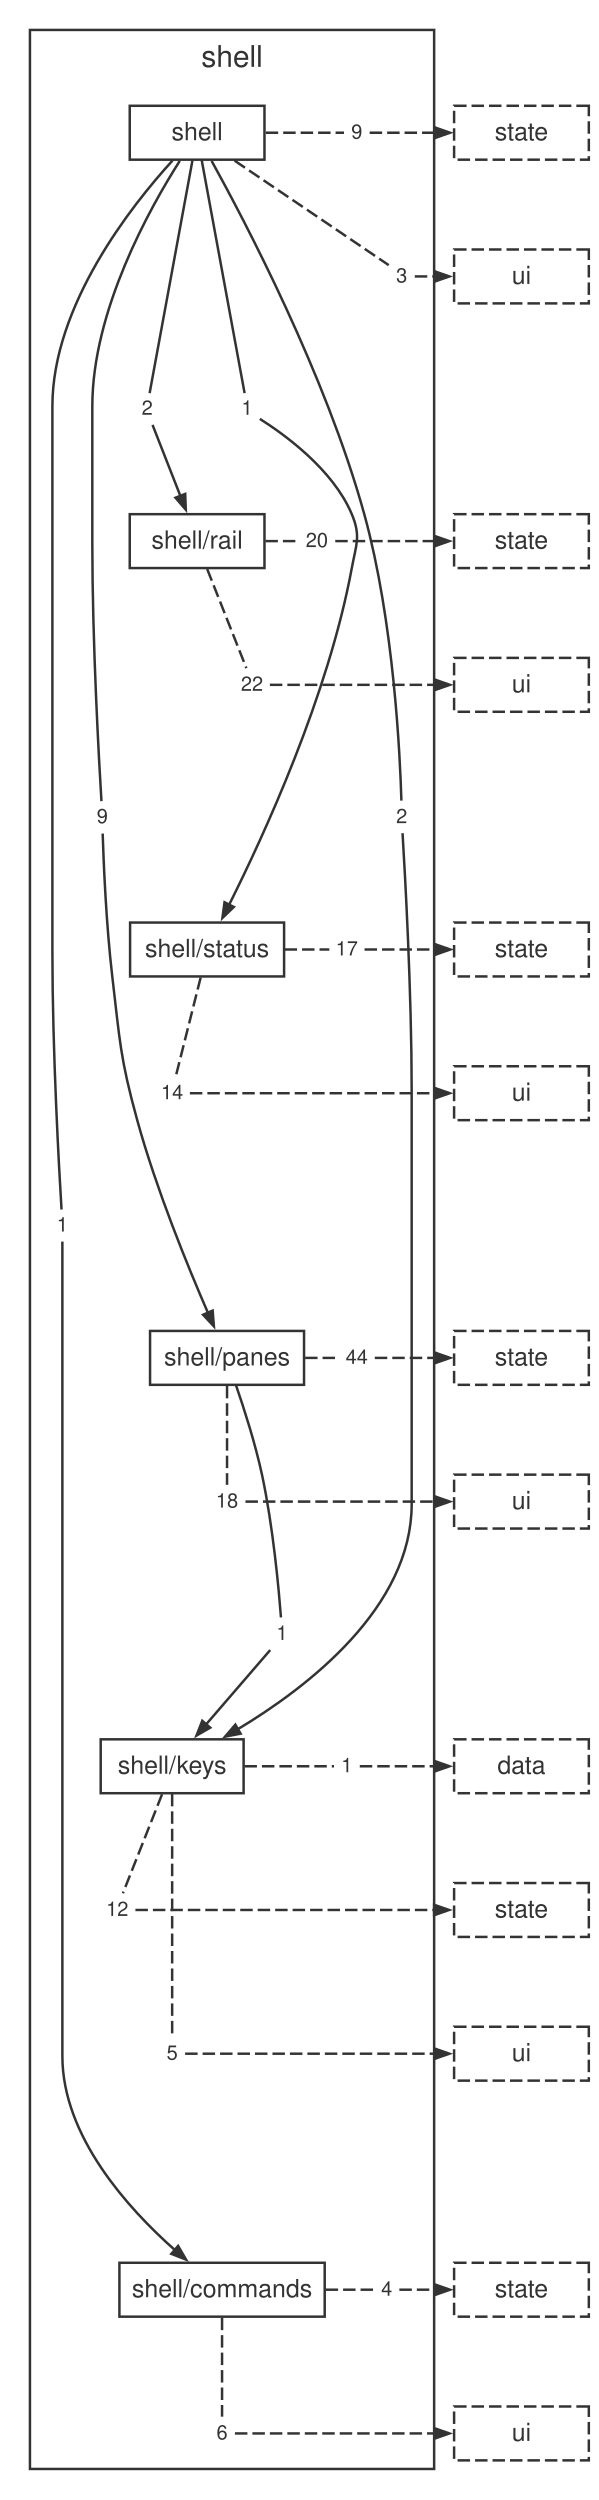
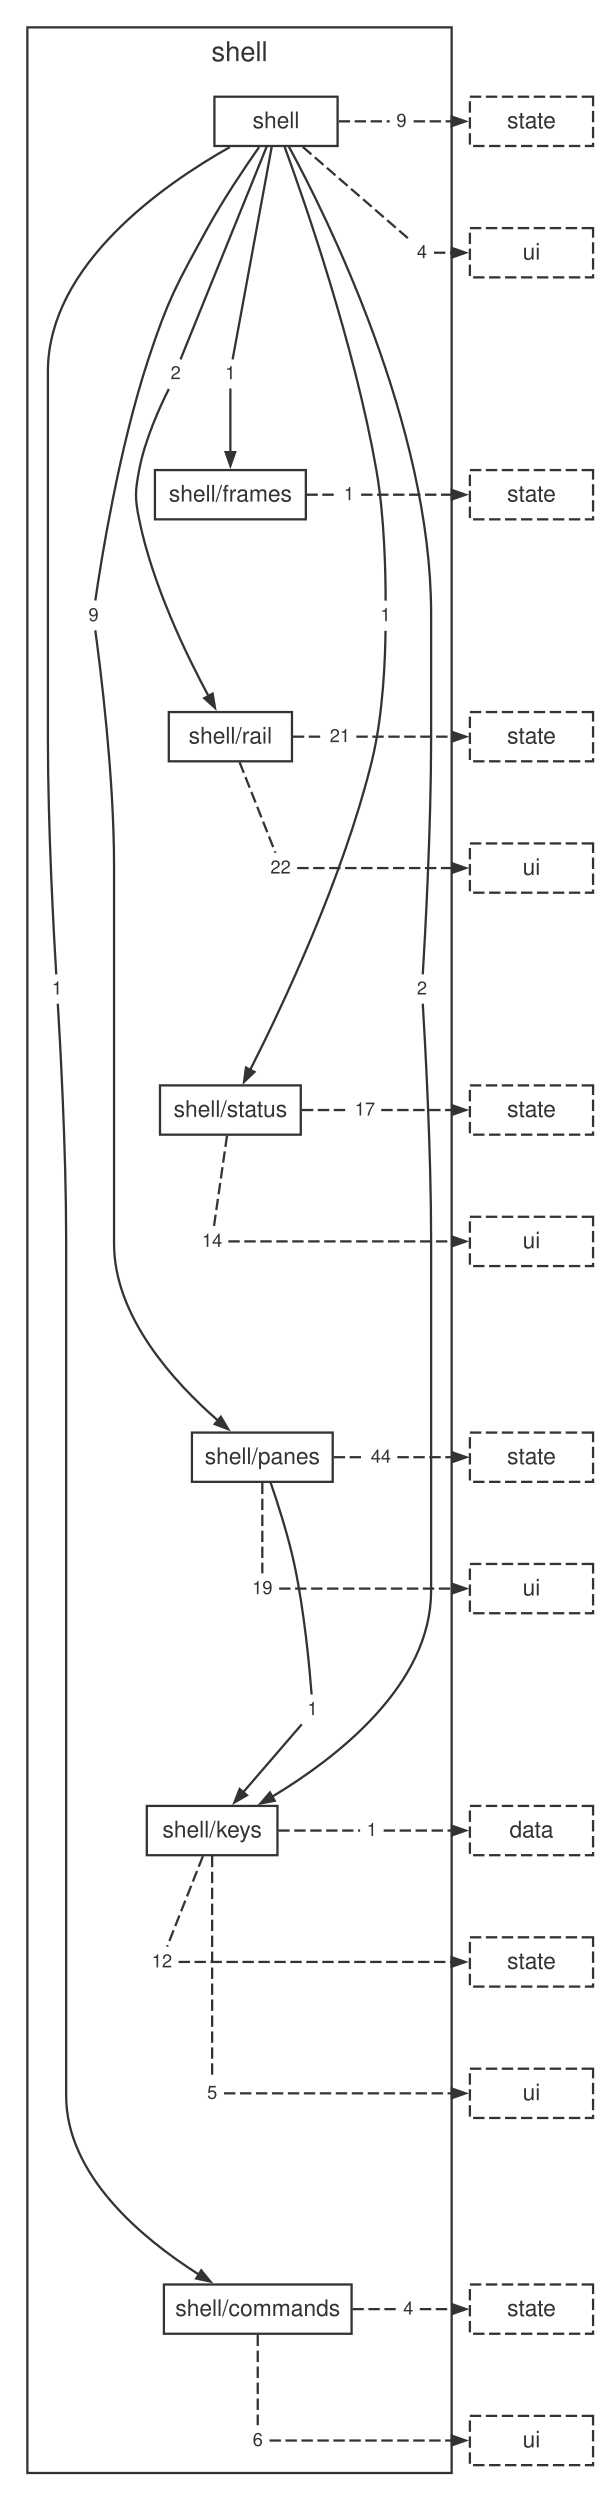
- <svg xmlns="http://www.w3.org/2000/svg" width="240pt" height="1002pt" viewBox="0.00 0.00 240.00 1002.00">
+ <svg xmlns="http://www.w3.org/2000/svg" width="264pt" height="1096pt" viewBox="0.00 0.00 264.00 1096.00">
  <style>svg { color: #333333; } @media (prefers-color-scheme: dark) { svg { color: #cccccc; background: #1e1e1e; } }</style>
-   <g id="graph0" class="graph" transform="scale(1 1) rotate(0) translate(4 997.56)">
+   <g id="graph0" class="graph" transform="scale(1 1) rotate(0) translate(4 1092.16)">
    <g id="clust1" class="cluster">
-       <polygon fill="none" stroke="currentColor" points="8,-8 8,-985.56 170,-985.56 170,-8 8,-8" />
-       <text fill="currentColor" xml:space="preserve" text-anchor="middle" x="89" y="-970.76" font-family="Helvetica,Arial,sans-serif" font-size="12.00">shell</text>
+       <polygon fill="none" stroke="currentColor" points="8,-8 8,-1080.16 194,-1080.16 194,-8 8,-8" />
+       <text fill="currentColor" xml:space="preserve" text-anchor="middle" x="101" y="-1065.36" font-family="Helvetica,Arial,sans-serif" font-size="12.00">shell</text>
    </g>
    <g id="node1" class="node">
-       <polygon fill="none" stroke="currentColor" points="102,-955.16 48,-955.16 48,-933.56 102,-933.56 102,-955.16" />
-       <text fill="currentColor" xml:space="preserve" text-anchor="middle" x="75" y="-941.36" font-family="Helvetica,Arial,sans-serif" font-size="10.00">shell</text>
+       <polygon fill="none" stroke="currentColor" points="144,-1049.76 90,-1049.76 90,-1028.16 144,-1028.16 144,-1049.76" />
+       <text fill="currentColor" xml:space="preserve" text-anchor="middle" x="117" y="-1035.96" font-family="Helvetica,Arial,sans-serif" font-size="10.00">shell</text>
    </g>
    <g id="node2" class="node">
-       <polygon fill="none" stroke="currentColor" points="102,-791.48 48,-791.48 48,-769.88 102,-769.88 102,-791.48" />
-       <text fill="currentColor" xml:space="preserve" text-anchor="middle" x="75" y="-777.68" font-family="Helvetica,Arial,sans-serif" font-size="10.00">shell/rail</text>
+       <polygon fill="none" stroke="currentColor" points="130.08,-886.08 63.92,-886.08 63.92,-864.48 130.08,-864.48 130.08,-886.08" />
+       <text fill="currentColor" xml:space="preserve" text-anchor="middle" x="97" y="-872.28" font-family="Helvetica,Arial,sans-serif" font-size="10.00">shell/frames</text>
+     </g>
+     <g id="node8" class="node">
+       <polygon fill="none" stroke="none" points="25.88,-664.8 16.12,-664.8 16.12,-652.32 25.88,-652.32 25.88,-664.8" />
+       <text fill="currentColor" xml:space="preserve" text-anchor="middle" x="21" y="-656.16" font-family="Helvetica,Arial,sans-serif" font-size="8.00">1</text>
+     </g>
+     <g id="edge7" class="edge">
+       <path fill="none" stroke="currentColor" d="M96.76,-1027.67C67.54,-1011.2 17,-975.98 17,-929.32 17,-929.32 17,-929.32 17,-768.2 17,-728.56 19.69,-680.85 20.66,-664.98" />
+     </g>
+     <g id="node9" class="node">
+       <polygon fill="none" stroke="none" points="101.88,-934.56 92.12,-934.56 92.12,-922.08 101.88,-922.08 101.88,-934.56" />
+       <text fill="currentColor" xml:space="preserve" text-anchor="middle" x="97" y="-925.92" font-family="Helvetica,Arial,sans-serif" font-size="8.00">1</text>
+     </g>
+     <g id="edge9" class="edge">
+       <path fill="none" stroke="currentColor" d="M115.15,-1027.93C111.02,-1005.45 101.11,-951.65 97.97,-934.6" />
+     </g>
+     <g id="node10" class="node">
+       <polygon fill="none" stroke="none" points="185.88,-664.8 176.12,-664.8 176.12,-652.32 185.88,-652.32 185.88,-664.8" />
+       <text fill="currentColor" xml:space="preserve" text-anchor="middle" x="181" y="-656.16" font-family="Helvetica,Arial,sans-serif" font-size="8.00">2</text>
+     </g>
+     <g id="edge11" class="edge">
+       <path fill="none" stroke="currentColor" d="M122.56,-1028.04C138.81,-998.11 185,-905.75 185,-823.24 185,-823.24 185,-823.24 185,-768.2 185,-728.56 182.31,-680.85 181.34,-664.98" />
+     </g>
+     <g id="node11" class="node">
+       <polygon fill="none" stroke="none" points="41.88,-828.48 32.12,-828.48 32.12,-816 41.88,-816 41.88,-828.48" />
+       <text fill="currentColor" xml:space="preserve" text-anchor="middle" x="37" y="-819.84" font-family="Helvetica,Arial,sans-serif" font-size="8.00">9</text>
+     </g>
+     <g id="edge13" class="edge">
+       <path fill="none" stroke="currentColor" d="M109.61,-1027.7C103.22,-1018.6 93.95,-1004.83 87,-992.16 73.49,-967.54 69.79,-961.24 61,-934.56 48.01,-895.13 40.18,-845.48 37.79,-828.91" />
+     </g>
+     <g id="node12" class="node">
+       <polygon fill="none" stroke="none" points="77.88,-934.56 68.12,-934.56 68.12,-922.08 77.88,-922.08 77.88,-934.56" />
+       <text fill="currentColor" xml:space="preserve" text-anchor="middle" x="73" y="-925.92" font-family="Helvetica,Arial,sans-serif" font-size="8.00">2</text>
+     </g>
+     <g id="edge15" class="edge">
+       <path fill="none" stroke="currentColor" d="M112.94,-1027.93C103.83,-1005.45 82.04,-951.65 75.14,-934.6" />
+     </g>
+     <g id="node13" class="node">
+       <polygon fill="none" stroke="none" points="169.88,-828.48 160.12,-828.48 160.12,-816 169.88,-816 169.88,-828.48" />
+       <text fill="currentColor" xml:space="preserve" text-anchor="middle" x="165" y="-819.84" font-family="Helvetica,Arial,sans-serif" font-size="8.00">1</text>
+     </g>
+     <g id="edge17" class="edge">
+       <path fill="none" stroke="currentColor" d="M120.77,-1027.83C129.58,-1003.69 151.47,-940.71 161,-886.08 164.65,-865.19 165.06,-839.87 165.05,-828.84" />
+     </g>
+     <g id="node14" class="node">
+       <polygon fill="none" stroke="none" points="176.88,-1045.2 167.12,-1045.2 167.12,-1032.72 176.88,-1032.72 176.88,-1045.2" />
+       <text fill="currentColor" xml:space="preserve" text-anchor="middle" x="172" y="-1036.56" font-family="Helvetica,Arial,sans-serif" font-size="8.00">9</text>
+     </g>
+     <g id="edge19" class="edge">
+       <path fill="none" stroke="currentColor" stroke-dasharray="5,2" d="M144.5,-1038.96C151.95,-1038.96 159.4,-1038.96 166.84,-1038.96" />
+     </g>
+     <g id="node15" class="node">
+       <polygon fill="none" stroke="none" points="185.88,-987.6 176.12,-987.6 176.12,-975.12 185.88,-975.12 185.88,-987.6" />
+       <text fill="currentColor" xml:space="preserve" text-anchor="middle" x="181" y="-978.96" font-family="Helvetica,Arial,sans-serif" font-size="8.00">4</text>
+     </g>
+     <g id="edge21" class="edge">
+       <path fill="none" stroke="currentColor" stroke-dasharray="5,2" d="M128.74,-1027.76C142.74,-1015.6 165.53,-995.8 175.75,-986.92" />
+     </g>
+     <g id="node3" class="node">
+       <polygon fill="none" stroke="currentColor" points="124,-780 70,-780 70,-758.4 124,-758.4 124,-780" />
+       <text fill="currentColor" xml:space="preserve" text-anchor="middle" x="97" y="-766.2" font-family="Helvetica,Arial,sans-serif" font-size="10.00">shell/rail</text>
+     </g>
+     <g id="node16" class="node">
+       <polygon fill="none" stroke="none" points="153.88,-881.52 144.12,-881.52 144.12,-869.04 153.88,-869.04 153.88,-881.52" />
+       <text fill="currentColor" xml:space="preserve" text-anchor="middle" x="149" y="-872.88" font-family="Helvetica,Arial,sans-serif" font-size="8.00">1</text>
+     </g>
+     <g id="edge23" class="edge">
+       <path fill="none" stroke="currentColor" stroke-dasharray="5,2" d="M130.31,-875.28C134.79,-875.28 139.27,-875.28 143.74,-875.28" />
+     </g>
+     <g id="node4" class="node">
+       <polygon fill="none" stroke="currentColor" points="127.86,-616.32 66.14,-616.32 66.14,-594.72 127.86,-594.72 127.86,-616.32" />
+       <text fill="currentColor" xml:space="preserve" text-anchor="middle" x="97" y="-602.52" font-family="Helvetica,Arial,sans-serif" font-size="10.00">shell/status</text>
+     </g>
+     <g id="node17" class="node">
+       <polygon fill="none" stroke="none" points="151.88,-775.44 138.12,-775.44 138.12,-762.96 151.88,-762.96 151.88,-775.44" />
+       <text fill="currentColor" xml:space="preserve" text-anchor="middle" x="145" y="-766.8" font-family="Helvetica,Arial,sans-serif" font-size="8.00">21</text>
+     </g>
+     <g id="edge25" class="edge">
+       <path fill="none" stroke="currentColor" stroke-dasharray="5,2" d="M124.38,-769.2C128.89,-769.2 133.4,-769.2 137.91,-769.2" />
+     </g>
+     <g id="node18" class="node">
+       <polygon fill="none" stroke="none" points="125.88,-717.84 112.12,-717.84 112.12,-705.36 125.88,-705.36 125.88,-717.84" />
+       <text fill="currentColor" xml:space="preserve" text-anchor="middle" x="119" y="-709.2" font-family="Helvetica,Arial,sans-serif" font-size="8.00">22</text>
+     </g>
+     <g id="edge27" class="edge">
+       <path fill="none" stroke="currentColor" stroke-dasharray="5,2" d="M101.04,-758C105.65,-746.34 113.04,-727.66 116.74,-718.31" />
+     </g>
+     <g id="node5" class="node">
+       <polygon fill="none" stroke="currentColor" points="141.86,-464.12 80.14,-464.12 80.14,-442.52 141.86,-442.52 141.86,-464.12" />
+       <text fill="currentColor" xml:space="preserve" text-anchor="middle" x="111" y="-450.32" font-family="Helvetica,Arial,sans-serif" font-size="10.00">shell/panes</text>
+     </g>
+     <g id="node19" class="node">
+       <polygon fill="none" stroke="none" points="162.88,-611.76 149.12,-611.76 149.12,-599.28 162.88,-599.28 162.88,-611.76" />
+       <text fill="currentColor" xml:space="preserve" text-anchor="middle" x="156" y="-603.12" font-family="Helvetica,Arial,sans-serif" font-size="8.00">17</text>
+     </g>
+     <g id="edge29" class="edge">
+       <path fill="none" stroke="currentColor" stroke-dasharray="5,2" d="M128.34,-605.52C135.11,-605.52 141.88,-605.52 148.65,-605.52" />
+     </g>
+     <g id="node20" class="node">
+       <polygon fill="none" stroke="none" points="95.88,-554.16 82.12,-554.16 82.12,-541.68 95.88,-541.68 95.88,-554.16" />
+       <text fill="currentColor" xml:space="preserve" text-anchor="middle" x="89" y="-545.52" font-family="Helvetica,Arial,sans-serif" font-size="8.00">14</text>
+     </g>
+     <g id="edge31" class="edge">
+       <path fill="none" stroke="currentColor" stroke-dasharray="5,2" d="M95.53,-594.32C93.85,-582.66 91.17,-563.98 89.82,-554.63" />
+     </g>
+     <g id="node6" class="node">
+       <polygon fill="none" stroke="currentColor" points="117.64,-300.44 60.36,-300.44 60.36,-278.84 117.64,-278.84 117.64,-300.44" />
+       <text fill="currentColor" xml:space="preserve" text-anchor="middle" x="89" y="-286.64" font-family="Helvetica,Arial,sans-serif" font-size="10.00">shell/keys</text>
+     </g>
+     <g id="node21" class="node">
+       <polygon fill="none" stroke="none" points="137.88,-348.92 128.12,-348.92 128.12,-336.44 137.88,-336.44 137.88,-348.92" />
+       <text fill="currentColor" xml:space="preserve" text-anchor="middle" x="133" y="-340.28" font-family="Helvetica,Arial,sans-serif" font-size="8.00">1</text>
+     </g>
+     <g id="edge33" class="edge">
+       <path fill="none" stroke="currentColor" d="M114.62,-442.26C117.79,-433.07 122.31,-419.04 125,-406.52 129.48,-385.66 131.77,-360.33 132.61,-349.28" />
+     </g>
+     <g id="node22" class="node">
+       <polygon fill="none" stroke="none" points="169.88,-459.56 156.12,-459.56 156.12,-447.08 169.88,-447.08 169.88,-459.56" />
+       <text fill="currentColor" xml:space="preserve" text-anchor="middle" x="163" y="-450.92" font-family="Helvetica,Arial,sans-serif" font-size="8.00">44</text>
+     </g>
+     <g id="edge35" class="edge">
+       <path fill="none" stroke="currentColor" stroke-dasharray="5,2" d="M142.28,-453.32C146.81,-453.32 151.35,-453.32 155.88,-453.32" />
+     </g>
+     <g id="node23" class="node">
+       <polygon fill="none" stroke="none" points="117.88,-401.96 104.12,-401.96 104.12,-389.48 117.88,-389.48 117.88,-401.96" />
+       <text fill="currentColor" xml:space="preserve" text-anchor="middle" x="111" y="-393.32" font-family="Helvetica,Arial,sans-serif" font-size="8.00">19</text>
+     </g>
+     <g id="edge37" class="edge">
+       <path fill="none" stroke="currentColor" stroke-dasharray="5,2" d="M111,-442.12C111,-430.46 111,-411.78 111,-402.43" />
    </g>
    <g id="node7" class="node">
-       <polygon fill="none" stroke="none" points="25.88,-512.6 16.12,-512.6 16.12,-500.12 25.88,-500.12 25.88,-512.6" />
-       <text fill="currentColor" xml:space="preserve" text-anchor="middle" x="21" y="-503.96" font-family="Helvetica,Arial,sans-serif" font-size="8.00">1</text>
-     </g>
-     <g id="edge6" class="edge">
-       <path fill="none" stroke="currentColor" d="M65.16,-933.23C48.61,-915.09 17,-875.13 17,-834.72 17,-834.72 17,-834.72 17,-616 17,-576.36 19.69,-528.65 20.66,-512.78" />
-     </g>
-     <g id="node8" class="node">
-       <polygon fill="none" stroke="none" points="161.88,-676.28 152.12,-676.28 152.12,-663.8 161.88,-663.8 161.88,-676.28" />
-       <text fill="currentColor" xml:space="preserve" text-anchor="middle" x="157" y="-667.64" font-family="Helvetica,Arial,sans-serif" font-size="8.00">2</text>
+       <polygon fill="none" stroke="currentColor" points="150.14,-90.64 67.86,-90.64 67.86,-69.04 150.14,-69.04 150.14,-90.64" />
+       <text fill="currentColor" xml:space="preserve" text-anchor="middle" x="109" y="-76.84" font-family="Helvetica,Arial,sans-serif" font-size="10.00">shell/commands</text>
+     </g>
+     <g id="node24" class="node">
+       <polygon fill="none" stroke="none" points="163.88,-295.88 154.12,-295.88 154.12,-283.4 163.88,-283.4 163.88,-295.88" />
+       <text fill="currentColor" xml:space="preserve" text-anchor="middle" x="159" y="-287.24" font-family="Helvetica,Arial,sans-serif" font-size="8.00">1</text>
+     </g>
+     <g id="edge39" class="edge">
+       <path fill="none" stroke="currentColor" stroke-dasharray="5,2" d="M117.98,-289.64C129.95,-289.64 141.91,-289.64 153.87,-289.64" />
+     </g>
+     <g id="node25" class="node">
+       <polygon fill="none" stroke="none" points="73.88,-238.28 60.12,-238.28 60.12,-225.8 73.88,-225.8 73.88,-238.28" />
+       <text fill="currentColor" xml:space="preserve" text-anchor="middle" x="67" y="-229.64" font-family="Helvetica,Arial,sans-serif" font-size="8.00">12</text>
+     </g>
+     <g id="edge41" class="edge">
+       <path fill="none" stroke="currentColor" stroke-dasharray="5,2" d="M84.96,-278.44C80.35,-266.78 72.96,-248.1 69.26,-238.75" />
+     </g>
+     <g id="node26" class="node">
+       <polygon fill="none" stroke="none" points="93.88,-180.68 84.12,-180.68 84.12,-168.2 93.88,-168.2 93.88,-180.68" />
+       <text fill="currentColor" xml:space="preserve" text-anchor="middle" x="89" y="-172.04" font-family="Helvetica,Arial,sans-serif" font-size="8.00">5</text>
+     </g>
+     <g id="edge43" class="edge">
+       <path fill="none" stroke="currentColor" stroke-dasharray="5,2" d="M89,-278.59C89,-255.44 89,-198.91 89,-180.99" />
+     </g>
+     <g id="node27" class="node">
+       <polygon fill="none" stroke="none" points="179.88,-86.08 170.12,-86.08 170.12,-73.6 179.88,-73.6 179.88,-86.08" />
+       <text fill="currentColor" xml:space="preserve" text-anchor="middle" x="175" y="-77.44" font-family="Helvetica,Arial,sans-serif" font-size="8.00">4</text>
+     </g>
+     <g id="edge45" class="edge">
+       <path fill="none" stroke="currentColor" stroke-dasharray="5,2" d="M150.51,-79.84C156.89,-79.84 163.26,-79.84 169.64,-79.84" />
+     </g>
+     <g id="node28" class="node">
+       <polygon fill="none" stroke="none" points="113.88,-28.48 104.12,-28.48 104.12,-16 113.88,-16 113.88,-28.48" />
+       <text fill="currentColor" xml:space="preserve" text-anchor="middle" x="109" y="-19.84" font-family="Helvetica,Arial,sans-serif" font-size="8.00">6</text>
+     </g>
+     <g id="edge47" class="edge">
+       <path fill="none" stroke="currentColor" stroke-dasharray="5,2" d="M109,-68.64C109,-56.98 109,-38.3 109,-28.95" />
    </g>
    <g id="edge8" class="edge">
-       <path fill="none" stroke="currentColor" d="M80.81,-933.07C94.06,-909.1 126.57,-847.31 142,-791.48 153.9,-748.42 156.38,-694.08 156.88,-676.67" />
-     </g>
-     <g id="node9" class="node">
-       <polygon fill="none" stroke="none" points="41.88,-676.28 32.12,-676.28 32.12,-663.8 41.88,-663.8 41.88,-676.28" />
-       <text fill="currentColor" xml:space="preserve" text-anchor="middle" x="37" y="-667.64" font-family="Helvetica,Arial,sans-serif" font-size="8.00">9</text>
+       <path fill="none" stroke="currentColor" d="M21.34,-652.14C22.31,-636.27 25,-588.56 25,-548.92 25,-548.92 25,-548.92 25,-173.44 25,-138.37 58.46,-110.69 83.14,-95.03" />
+       <polygon fill="currentColor" stroke="currentColor" points="84.21,-96.84 88.23,-91.92 82.01,-93.26 84.21,-96.84" />
    </g>
    <g id="edge10" class="edge">
-       <path fill="none" stroke="currentColor" d="M68.06,-933.08C56.14,-914.37 33,-873.14 33,-834.72 33,-834.72 33,-834.72 33,-779.68 33,-740.04 35.69,-692.33 36.66,-676.46" />
-     </g>
-     <g id="node10" class="node">
-       <polygon fill="none" stroke="none" points="59.88,-839.96 50.12,-839.96 50.12,-827.48 59.88,-827.48 59.88,-839.96" />
-       <text fill="currentColor" xml:space="preserve" text-anchor="middle" x="55" y="-831.32" font-family="Helvetica,Arial,sans-serif" font-size="8.00">2</text>
+       <path fill="none" stroke="currentColor" d="M97,-921.86C97,-915.2 97,-903.63 97,-893.81" />
+       <polygon fill="currentColor" stroke="currentColor" points="99.1,-893.95 97,-887.95 94.9,-893.95 99.1,-893.95" />
    </g>
    <g id="edge12" class="edge">
-       <path fill="none" stroke="currentColor" d="M73.15,-933.33C69.02,-910.85 59.11,-857.05 55.97,-840" />
-     </g>
-     <g id="node11" class="node">
-       <polygon fill="none" stroke="none" points="99.88,-839.96 90.12,-839.96 90.12,-827.48 99.88,-827.48 99.88,-839.96" />
-       <text fill="currentColor" xml:space="preserve" text-anchor="middle" x="95" y="-831.32" font-family="Helvetica,Arial,sans-serif" font-size="8.00">1</text>
+       <path fill="none" stroke="currentColor" d="M181.34,-652.14C182.31,-636.27 185,-588.56 185,-548.92 185,-548.92 185,-548.92 185,-394.72 185,-353.35 143.52,-321.4 115.09,-304.36" />
+       <polygon fill="currentColor" stroke="currentColor" points="116.44,-302.71 110.2,-301.51 114.33,-306.34 116.44,-302.71" />
    </g>
    <g id="edge14" class="edge">
-       <path fill="none" stroke="currentColor" d="M76.85,-933.33C80.98,-910.85 90.89,-857.05 94.03,-840" />
-     </g>
-     <g id="node12" class="node">
-       <polygon fill="none" stroke="none" points="143.88,-950.6 134.12,-950.6 134.12,-938.12 143.88,-938.12 143.88,-950.6" />
-       <text fill="currentColor" xml:space="preserve" text-anchor="middle" x="139" y="-941.96" font-family="Helvetica,Arial,sans-serif" font-size="8.00">9</text>
+       <path fill="none" stroke="currentColor" d="M37.77,-815.83C39.94,-799.99 46,-752.34 46,-712.6 46,-712.6 46,-712.6 46,-546.92 46,-514.88 72.39,-486.07 91.54,-469.39" />
+       <polygon fill="currentColor" stroke="currentColor" points="92.82,-471.06 96.06,-465.59 90.12,-467.84 92.82,-471.06" />
    </g>
    <g id="edge16" class="edge">
-       <path fill="none" stroke="currentColor" stroke-dasharray="5,2" d="M102.5,-944.36C112.96,-944.36 123.41,-944.36 133.87,-944.36" />
-     </g>
-     <g id="node13" class="node">
-       <polygon fill="none" stroke="none" points="161.88,-893 152.12,-893 152.12,-880.52 161.88,-880.52 161.88,-893" />
-       <text fill="currentColor" xml:space="preserve" text-anchor="middle" x="157" y="-884.36" font-family="Helvetica,Arial,sans-serif" font-size="8.00">3</text>
+       <path fill="none" stroke="currentColor" d="M70.02,-921.65C66.12,-913.88 59.49,-899.37 57,-886.08 55.23,-876.64 55.09,-873.89 57,-864.48 62.84,-835.77 77.73,-804.96 87.6,-786.65" />
+       <polygon fill="currentColor" stroke="currentColor" points="89.21,-788.09 90.26,-781.82 85.53,-786.07 89.21,-788.09" />
    </g>
    <g id="edge18" class="edge">
-       <path fill="none" stroke="currentColor" stroke-dasharray="5,2" d="M90.04,-933.16C108.72,-920.5 139.61,-899.55 151.81,-891.28" />
-     </g>
-     <g id="node3" class="node">
-       <polygon fill="none" stroke="currentColor" points="109.86,-627.8 48.14,-627.8 48.14,-606.2 109.86,-606.2 109.86,-627.8" />
-       <text fill="currentColor" xml:space="preserve" text-anchor="middle" x="79" y="-614" font-family="Helvetica,Arial,sans-serif" font-size="10.00">shell/status</text>
-     </g>
-     <g id="node14" class="node">
-       <polygon fill="none" stroke="none" points="129.88,-786.92 116.12,-786.92 116.12,-774.44 129.88,-774.44 129.88,-786.92" />
-       <text fill="currentColor" xml:space="preserve" text-anchor="middle" x="123" y="-778.28" font-family="Helvetica,Arial,sans-serif" font-size="8.00">20</text>
+       <path fill="none" stroke="currentColor" d="M165.01,-815.6C164.91,-804.49 164.08,-779.04 159,-758.4 146.38,-707.12 119.51,-650.44 105.66,-623.09" />
+       <polygon fill="currentColor" stroke="currentColor" points="107.57,-622.22 102.97,-617.83 103.83,-624.13 107.57,-622.22" />
+     </g>
+     <g id="node29" class="node">
+       <polygon fill="none" stroke="currentColor" stroke-dasharray="5,2" points="256,-1049.76 202,-1049.76 202,-1028.16 256,-1028.16 256,-1049.76" />
+       <text fill="currentColor" xml:space="preserve" text-anchor="middle" x="229" y="-1035.96" font-family="Helvetica,Arial,sans-serif" font-size="10.00">state</text>
    </g>
    <g id="edge20" class="edge">
-       <path fill="none" stroke="currentColor" stroke-dasharray="5,2" d="M102.38,-780.68C106.89,-780.68 111.4,-780.68 115.91,-780.68" />
-     </g>
-     <g id="node15" class="node">
-       <polygon fill="none" stroke="none" points="103.88,-729.32 90.12,-729.32 90.12,-716.84 103.88,-716.84 103.88,-729.32" />
-       <text fill="currentColor" xml:space="preserve" text-anchor="middle" x="97" y="-720.68" font-family="Helvetica,Arial,sans-serif" font-size="8.00">22</text>
+       <path fill="none" stroke="currentColor" stroke-dasharray="5,2" d="M177.34,-1038.96C183.02,-1038.96 188.69,-1038.96 194.37,-1038.96" />
+       <polygon fill="currentColor" stroke="currentColor" points="194.04,-1041.06 200.04,-1038.96 194.04,-1036.86 194.04,-1041.06" />
+     </g>
+     <g id="node30" class="node">
+       <polygon fill="none" stroke="currentColor" stroke-dasharray="5,2" points="256,-992.16 202,-992.16 202,-970.56 256,-970.56 256,-992.16" />
+       <text fill="currentColor" xml:space="preserve" text-anchor="middle" x="229" y="-978.36" font-family="Helvetica,Arial,sans-serif" font-size="10.00">ui</text>
    </g>
    <g id="edge22" class="edge">
-       <path fill="none" stroke="currentColor" stroke-dasharray="5,2" d="M79.04,-769.48C83.65,-757.82 91.04,-739.14 94.74,-729.79" />
-     </g>
-     <g id="node4" class="node">
-       <polygon fill="none" stroke="currentColor" points="117.86,-464.12 56.14,-464.12 56.14,-442.52 117.86,-442.52 117.86,-464.12" />
-       <text fill="currentColor" xml:space="preserve" text-anchor="middle" x="87" y="-450.32" font-family="Helvetica,Arial,sans-serif" font-size="10.00">shell/panes</text>
-     </g>
-     <g id="node16" class="node">
-       <polygon fill="none" stroke="none" points="141.88,-623.24 128.12,-623.24 128.12,-610.76 141.88,-610.76 141.88,-623.24" />
-       <text fill="currentColor" xml:space="preserve" text-anchor="middle" x="135" y="-614.6" font-family="Helvetica,Arial,sans-serif" font-size="8.00">17</text>
+       <path fill="none" stroke="currentColor" stroke-dasharray="5,2" d="M186.25,-981.36C188.97,-981.36 191.69,-981.36 194.41,-981.36" />
+       <polygon fill="currentColor" stroke="currentColor" points="194.1,-983.46 200.1,-981.36 194.1,-979.26 194.1,-983.46" />
+     </g>
+     <g id="node31" class="node">
+       <polygon fill="none" stroke="currentColor" stroke-dasharray="5,2" points="256,-886.08 202,-886.08 202,-864.48 256,-864.48 256,-886.08" />
+       <text fill="currentColor" xml:space="preserve" text-anchor="middle" x="229" y="-872.28" font-family="Helvetica,Arial,sans-serif" font-size="10.00">state</text>
    </g>
    <g id="edge24" class="edge">
-       <path fill="none" stroke="currentColor" stroke-dasharray="5,2" d="M110.06,-617C116.04,-617 122.01,-617 127.99,-617" />
-     </g>
-     <g id="node17" class="node">
-       <polygon fill="none" stroke="none" points="71.88,-565.64 58.12,-565.64 58.12,-553.16 71.88,-553.16 71.88,-565.64" />
-       <text fill="currentColor" xml:space="preserve" text-anchor="middle" x="65" y="-557" font-family="Helvetica,Arial,sans-serif" font-size="8.00">14</text>
+       <path fill="none" stroke="currentColor" stroke-dasharray="5,2" d="M154.31,-875.28C167.61,-875.28 180.9,-875.28 194.19,-875.28" />
+       <polygon fill="currentColor" stroke="currentColor" points="194.06,-877.38 200.06,-875.28 194.06,-873.18 194.06,-877.38" />
+     </g>
+     <g id="node32" class="node">
+       <polygon fill="none" stroke="currentColor" stroke-dasharray="5,2" points="256,-780 202,-780 202,-758.4 256,-758.4 256,-780" />
+       <text fill="currentColor" xml:space="preserve" text-anchor="middle" x="229" y="-766.2" font-family="Helvetica,Arial,sans-serif" font-size="10.00">state</text>
    </g>
    <g id="edge26" class="edge">
-       <path fill="none" stroke="currentColor" stroke-dasharray="5,2" d="M76.43,-605.8C73.5,-594.14 68.79,-575.46 66.44,-566.11" />
-     </g>
-     <g id="node5" class="node">
-       <polygon fill="none" stroke="currentColor" points="93.64,-300.44 36.36,-300.44 36.36,-278.84 93.64,-278.84 93.64,-300.44" />
-       <text fill="currentColor" xml:space="preserve" text-anchor="middle" x="65" y="-286.64" font-family="Helvetica,Arial,sans-serif" font-size="10.00">shell/keys</text>
-     </g>
-     <g id="node18" class="node">
-       <polygon fill="none" stroke="none" points="113.88,-348.92 104.12,-348.92 104.12,-336.44 113.88,-336.44 113.88,-348.92" />
-       <text fill="currentColor" xml:space="preserve" text-anchor="middle" x="109" y="-340.28" font-family="Helvetica,Arial,sans-serif" font-size="8.00">1</text>
+       <path fill="none" stroke="currentColor" stroke-dasharray="5,2" d="M152.22,-769.2C166.27,-769.2 180.31,-769.2 194.36,-769.2" />
+       <polygon fill="currentColor" stroke="currentColor" points="194.19,-771.3 200.19,-769.2 194.19,-767.1 194.19,-771.3" />
+     </g>
+     <g id="node33" class="node">
+       <polygon fill="none" stroke="currentColor" stroke-dasharray="5,2" points="256,-722.4 202,-722.4 202,-700.8 256,-700.8 256,-722.4" />
+       <text fill="currentColor" xml:space="preserve" text-anchor="middle" x="229" y="-708.6" font-family="Helvetica,Arial,sans-serif" font-size="10.00">ui</text>
    </g>
    <g id="edge28" class="edge">
-       <path fill="none" stroke="currentColor" d="M90.62,-442.26C93.79,-433.07 98.31,-419.04 101,-406.52 105.48,-385.66 107.77,-360.33 108.61,-349.28" />
-     </g>
-     <g id="node19" class="node">
-       <polygon fill="none" stroke="none" points="145.88,-459.56 132.12,-459.56 132.12,-447.08 145.88,-447.08 145.88,-459.56" />
-       <text fill="currentColor" xml:space="preserve" text-anchor="middle" x="139" y="-450.92" font-family="Helvetica,Arial,sans-serif" font-size="8.00">44</text>
+       <path fill="none" stroke="currentColor" stroke-dasharray="5,2" d="M126.3,-711.6C148.99,-711.6 171.67,-711.6 194.36,-711.6" />
+       <polygon fill="currentColor" stroke="currentColor" points="194.21,-713.7 200.21,-711.6 194.21,-709.5 194.21,-713.7" />
+     </g>
+     <g id="node34" class="node">
+       <polygon fill="none" stroke="currentColor" stroke-dasharray="5,2" points="256,-616.32 202,-616.32 202,-594.72 256,-594.72 256,-616.32" />
+       <text fill="currentColor" xml:space="preserve" text-anchor="middle" x="229" y="-602.52" font-family="Helvetica,Arial,sans-serif" font-size="10.00">state</text>
    </g>
    <g id="edge30" class="edge">
-       <path fill="none" stroke="currentColor" stroke-dasharray="5,2" d="M118.28,-453.32C122.81,-453.32 127.35,-453.32 131.88,-453.32" />
-     </g>
-     <g id="node20" class="node">
-       <polygon fill="none" stroke="none" points="93.88,-401.96 80.12,-401.96 80.12,-389.48 93.88,-389.48 93.88,-401.96" />
-       <text fill="currentColor" xml:space="preserve" text-anchor="middle" x="87" y="-393.32" font-family="Helvetica,Arial,sans-serif" font-size="8.00">18</text>
+       <path fill="none" stroke="currentColor" stroke-dasharray="5,2" d="M163.13,-605.52C173.58,-605.52 184.04,-605.52 194.49,-605.52" />
+       <polygon fill="currentColor" stroke="currentColor" points="194.21,-607.62 200.21,-605.52 194.21,-603.42 194.21,-607.62" />
+     </g>
+     <g id="node35" class="node">
+       <polygon fill="none" stroke="currentColor" stroke-dasharray="5,2" points="256,-558.72 202,-558.72 202,-537.12 256,-537.12 256,-558.72" />
+       <text fill="currentColor" xml:space="preserve" text-anchor="middle" x="229" y="-544.92" font-family="Helvetica,Arial,sans-serif" font-size="10.00">ui</text>
    </g>
    <g id="edge32" class="edge">
-       <path fill="none" stroke="currentColor" stroke-dasharray="5,2" d="M87,-442.12C87,-430.46 87,-411.78 87,-402.43" />
-     </g>
-     <g id="node6" class="node">
-       <polygon fill="none" stroke="currentColor" points="126.14,-90.64 43.86,-90.64 43.86,-69.04 126.14,-69.04 126.14,-90.64" />
-       <text fill="currentColor" xml:space="preserve" text-anchor="middle" x="85" y="-76.84" font-family="Helvetica,Arial,sans-serif" font-size="10.00">shell/commands</text>
-     </g>
-     <g id="node21" class="node">
-       <polygon fill="none" stroke="none" points="139.88,-295.88 130.12,-295.88 130.12,-283.4 139.88,-283.4 139.88,-295.88" />
-       <text fill="currentColor" xml:space="preserve" text-anchor="middle" x="135" y="-287.24" font-family="Helvetica,Arial,sans-serif" font-size="8.00">1</text>
+       <path fill="none" stroke="currentColor" stroke-dasharray="5,2" d="M96.11,-547.92C128.85,-547.92 161.58,-547.92 194.32,-547.92" />
+       <polygon fill="currentColor" stroke="currentColor" points="194.23,-550.02 200.23,-547.92 194.23,-545.82 194.23,-550.02" />
    </g>
    <g id="edge34" class="edge">
-       <path fill="none" stroke="currentColor" stroke-dasharray="5,2" d="M93.98,-289.64C105.95,-289.64 117.91,-289.64 129.87,-289.64" />
-     </g>
-     <g id="node22" class="node">
-       <polygon fill="none" stroke="none" points="49.88,-238.28 36.12,-238.28 36.12,-225.8 49.88,-225.8 49.88,-238.28" />
-       <text fill="currentColor" xml:space="preserve" text-anchor="middle" x="43" y="-229.64" font-family="Helvetica,Arial,sans-serif" font-size="8.00">12</text>
+       <path fill="none" stroke="currentColor" d="M128.29,-336.22C122.21,-329.17 111.38,-316.6 102.62,-306.44" />
+       <polygon fill="currentColor" stroke="currentColor" points="104.26,-305.12 98.75,-301.95 101.07,-307.86 104.26,-305.12" />
+     </g>
+     <g id="node36" class="node">
+       <polygon fill="none" stroke="currentColor" stroke-dasharray="5,2" points="256,-464.12 202,-464.12 202,-442.52 256,-442.52 256,-464.12" />
+       <text fill="currentColor" xml:space="preserve" text-anchor="middle" x="229" y="-450.32" font-family="Helvetica,Arial,sans-serif" font-size="10.00">state</text>
    </g>
    <g id="edge36" class="edge">
-       <path fill="none" stroke="currentColor" stroke-dasharray="5,2" d="M60.96,-278.44C56.35,-266.78 48.96,-248.1 45.26,-238.75" />
-     </g>
-     <g id="node23" class="node">
-       <polygon fill="none" stroke="none" points="69.88,-180.68 60.12,-180.68 60.12,-168.2 69.88,-168.2 69.88,-180.68" />
-       <text fill="currentColor" xml:space="preserve" text-anchor="middle" x="65" y="-172.04" font-family="Helvetica,Arial,sans-serif" font-size="8.00">5</text>
+       <path fill="none" stroke="currentColor" stroke-dasharray="5,2" d="M170.22,-453.32C178.31,-453.32 186.39,-453.32 194.48,-453.32" />
+       <polygon fill="currentColor" stroke="currentColor" points="194.39,-455.42 200.39,-453.32 194.39,-451.22 194.39,-455.42" />
+     </g>
+     <g id="node37" class="node">
+       <polygon fill="none" stroke="currentColor" stroke-dasharray="5,2" points="256,-406.52 202,-406.52 202,-384.92 256,-384.92 256,-406.52" />
+       <text fill="currentColor" xml:space="preserve" text-anchor="middle" x="229" y="-392.72" font-family="Helvetica,Arial,sans-serif" font-size="10.00">ui</text>
    </g>
    <g id="edge38" class="edge">
-       <path fill="none" stroke="currentColor" stroke-dasharray="5,2" d="M65,-278.59C65,-255.44 65,-198.91 65,-180.99" />
-     </g>
-     <g id="node24" class="node">
-       <polygon fill="none" stroke="none" points="155.88,-86.08 146.12,-86.08 146.12,-73.6 155.88,-73.6 155.88,-86.08" />
-       <text fill="currentColor" xml:space="preserve" text-anchor="middle" x="151" y="-77.44" font-family="Helvetica,Arial,sans-serif" font-size="8.00">4</text>
+       <path fill="none" stroke="currentColor" stroke-dasharray="5,2" d="M118.38,-395.72C143.68,-395.72 168.98,-395.72 194.28,-395.72" />
+       <polygon fill="currentColor" stroke="currentColor" points="194.26,-397.82 200.26,-395.72 194.26,-393.62 194.26,-397.82" />
+     </g>
+     <g id="node38" class="node">
+       <polygon fill="none" stroke="currentColor" stroke-dasharray="5,2" points="256,-300.44 202,-300.44 202,-278.84 256,-278.84 256,-300.44" />
+       <text fill="currentColor" xml:space="preserve" text-anchor="middle" x="229" y="-286.64" font-family="Helvetica,Arial,sans-serif" font-size="10.00">data</text>
    </g>
    <g id="edge40" class="edge">
-       <path fill="none" stroke="currentColor" stroke-dasharray="5,2" d="M126.51,-79.84C132.89,-79.84 139.26,-79.84 145.64,-79.84" />
-     </g>
-     <g id="node25" class="node">
-       <polygon fill="none" stroke="none" points="89.88,-28.48 80.12,-28.48 80.12,-16 89.88,-16 89.88,-28.48" />
-       <text fill="currentColor" xml:space="preserve" text-anchor="middle" x="85" y="-19.84" font-family="Helvetica,Arial,sans-serif" font-size="8.00">6</text>
+       <path fill="none" stroke="currentColor" stroke-dasharray="5,2" d="M164.2,-289.64C174.24,-289.64 184.29,-289.64 194.34,-289.64" />
+       <polygon fill="currentColor" stroke="currentColor" points="194.15,-291.74 200.15,-289.64 194.15,-287.54 194.15,-291.74" />
+     </g>
+     <g id="node39" class="node">
+       <polygon fill="none" stroke="currentColor" stroke-dasharray="5,2" points="256,-242.84 202,-242.84 202,-221.24 256,-221.24 256,-242.84" />
+       <text fill="currentColor" xml:space="preserve" text-anchor="middle" x="229" y="-229.04" font-family="Helvetica,Arial,sans-serif" font-size="10.00">state</text>
    </g>
    <g id="edge42" class="edge">
-       <path fill="none" stroke="currentColor" stroke-dasharray="5,2" d="M85,-68.64C85,-56.98 85,-38.3 85,-28.95" />
-     </g>
-     <g id="edge7" class="edge">
-       <path fill="none" stroke="currentColor" d="M21,-499.93C21,-484.06 21,-436.33 21,-396.72 21,-396.72 21,-396.72 21,-173.44 21,-141.38 47.28,-112.39 66.15,-95.7" />
-       <polygon fill="currentColor" stroke="currentColor" points="67.39,-97.4 70.59,-91.9 64.66,-94.21 67.39,-97.4" />
-     </g>
-     <g id="edge9" class="edge">
-       <path fill="none" stroke="currentColor" d="M157.34,-663.62C158.31,-647.75 161,-600.04 161,-560.4 161,-560.4 161,-560.4 161,-394.72 161,-353.35 119.52,-321.4 91.09,-304.36" />
-       <polygon fill="currentColor" stroke="currentColor" points="92.44,-302.71 86.2,-301.51 90.33,-306.34 92.44,-302.71" />
-     </g>
-     <g id="edge11" class="edge">
-       <path fill="none" stroke="currentColor" d="M37.15,-663.47C37.5,-652.49 38.51,-627.26 41,-606.2 44.05,-580.4 44.11,-573.65 51,-548.6 58.63,-520.86 71.28,-489.92 79.38,-471.29" />
-       <polygon fill="currentColor" stroke="currentColor" points="81.23,-472.29 81.73,-465.95 77.39,-470.6 81.23,-472.29" />
-     </g>
-     <g id="edge13" class="edge">
-       <path fill="none" stroke="currentColor" d="M57.14,-827.26C59.8,-820.47 64.46,-808.57 68.36,-798.63" />
-       <polygon fill="currentColor" stroke="currentColor" points="70.23,-799.6 70.47,-793.25 66.32,-798.07 70.23,-799.6" />
-     </g>
-     <g id="edge15" class="edge">
-       <path fill="none" stroke="currentColor" d="M100.14,-829.67C109.58,-823.72 129.41,-809.57 137,-791.48 140.71,-782.63 138.74,-779.32 137,-769.88 127.55,-718.66 101.59,-662.38 87.83,-634.94" />
-       <polygon fill="currentColor" stroke="currentColor" points="89.73,-634.04 85.14,-629.64 85.99,-635.94 89.73,-634.04" />
-     </g>
-     <g id="node26" class="node">
-       <polygon fill="none" stroke="currentColor" stroke-dasharray="5,2" points="232,-955.16 178,-955.16 178,-933.56 232,-933.56 232,-955.16" />
-       <text fill="currentColor" xml:space="preserve" text-anchor="middle" x="205" y="-941.36" font-family="Helvetica,Arial,sans-serif" font-size="10.00">state</text>
-     </g>
-     <g id="edge17" class="edge">
-       <path fill="none" stroke="currentColor" stroke-dasharray="5,2" d="M144.16,-944.36C152.95,-944.36 161.73,-944.36 170.52,-944.36" />
-       <polygon fill="currentColor" stroke="currentColor" points="170.39,-946.46 176.39,-944.36 170.39,-942.26 170.39,-946.46" />
-     </g>
-     <g id="node27" class="node">
-       <polygon fill="none" stroke="currentColor" stroke-dasharray="5,2" points="232,-897.56 178,-897.56 178,-875.96 232,-875.96 232,-897.56" />
-       <text fill="currentColor" xml:space="preserve" text-anchor="middle" x="205" y="-883.76" font-family="Helvetica,Arial,sans-serif" font-size="10.00">ui</text>
-     </g>
-     <g id="edge19" class="edge">
-       <path fill="none" stroke="currentColor" stroke-dasharray="5,2" d="M162.25,-886.76C164.97,-886.76 167.69,-886.76 170.41,-886.76" />
-       <polygon fill="currentColor" stroke="currentColor" points="170.1,-888.86 176.1,-886.76 170.1,-884.66 170.1,-888.86" />
-     </g>
-     <g id="node28" class="node">
-       <polygon fill="none" stroke="currentColor" stroke-dasharray="5,2" points="232,-791.48 178,-791.48 178,-769.88 232,-769.88 232,-791.48" />
-       <text fill="currentColor" xml:space="preserve" text-anchor="middle" x="205" y="-777.68" font-family="Helvetica,Arial,sans-serif" font-size="10.00">state</text>
-     </g>
-     <g id="edge21" class="edge">
-       <path fill="none" stroke="currentColor" stroke-dasharray="5,2" d="M130.37,-780.68C143.65,-780.68 156.93,-780.68 170.22,-780.68" />
-       <polygon fill="currentColor" stroke="currentColor" points="170.08,-782.78 176.08,-780.68 170.08,-778.58 170.08,-782.78" />
-     </g>
-     <g id="node29" class="node">
-       <polygon fill="none" stroke="currentColor" stroke-dasharray="5,2" points="232,-733.88 178,-733.88 178,-712.28 232,-712.28 232,-733.88" />
-       <text fill="currentColor" xml:space="preserve" text-anchor="middle" x="205" y="-720.08" font-family="Helvetica,Arial,sans-serif" font-size="10.00">ui</text>
-     </g>
-     <g id="edge23" class="edge">
-       <path fill="none" stroke="currentColor" stroke-dasharray="5,2" d="M104.17,-723.08C126.23,-723.08 148.29,-723.08 170.34,-723.08" />
-       <polygon fill="currentColor" stroke="currentColor" points="170.31,-725.18 176.31,-723.08 170.31,-720.98 170.31,-725.18" />
-     </g>
-     <g id="node30" class="node">
-       <polygon fill="none" stroke="currentColor" stroke-dasharray="5,2" points="232,-627.8 178,-627.8 178,-606.2 232,-606.2 232,-627.8" />
-       <text fill="currentColor" xml:space="preserve" text-anchor="middle" x="205" y="-614" font-family="Helvetica,Arial,sans-serif" font-size="10.00">state</text>
-     </g>
-     <g id="edge25" class="edge">
-       <path fill="none" stroke="currentColor" stroke-dasharray="5,2" d="M142.11,-617C151.64,-617 161.16,-617 170.69,-617" />
-       <polygon fill="currentColor" stroke="currentColor" points="170.46,-619.1 176.46,-617 170.46,-614.9 170.46,-619.1" />
-     </g>
-     <g id="node31" class="node">
-       <polygon fill="none" stroke="currentColor" stroke-dasharray="5,2" points="232,-570.2 178,-570.2 178,-548.6 232,-548.6 232,-570.2" />
-       <text fill="currentColor" xml:space="preserve" text-anchor="middle" x="205" y="-556.4" font-family="Helvetica,Arial,sans-serif" font-size="10.00">ui</text>
-     </g>
-     <g id="edge27" class="edge">
-       <path fill="none" stroke="currentColor" stroke-dasharray="5,2" d="M72.11,-559.4C104.85,-559.4 137.58,-559.4 170.32,-559.4" />
-       <polygon fill="currentColor" stroke="currentColor" points="170.23,-561.5 176.23,-559.4 170.23,-557.3 170.23,-561.5" />
-     </g>
-     <g id="edge29" class="edge">
-       <path fill="none" stroke="currentColor" d="M104.29,-336.22C98.21,-329.17 87.38,-316.6 78.62,-306.44" />
-       <polygon fill="currentColor" stroke="currentColor" points="80.26,-305.12 74.75,-301.95 77.07,-307.86 80.26,-305.12" />
-     </g>
-     <g id="node32" class="node">
-       <polygon fill="none" stroke="currentColor" stroke-dasharray="5,2" points="232,-464.12 178,-464.12 178,-442.52 232,-442.52 232,-464.12" />
-       <text fill="currentColor" xml:space="preserve" text-anchor="middle" x="205" y="-450.32" font-family="Helvetica,Arial,sans-serif" font-size="10.00">state</text>
-     </g>
-     <g id="edge31" class="edge">
-       <path fill="none" stroke="currentColor" stroke-dasharray="5,2" d="M146.22,-453.32C154.31,-453.32 162.39,-453.32 170.48,-453.32" />
-       <polygon fill="currentColor" stroke="currentColor" points="170.39,-455.42 176.39,-453.32 170.39,-451.22 170.39,-455.42" />
-     </g>
-     <g id="node33" class="node">
-       <polygon fill="none" stroke="currentColor" stroke-dasharray="5,2" points="232,-406.52 178,-406.52 178,-384.92 232,-384.92 232,-406.52" />
-       <text fill="currentColor" xml:space="preserve" text-anchor="middle" x="205" y="-392.72" font-family="Helvetica,Arial,sans-serif" font-size="10.00">ui</text>
-     </g>
-     <g id="edge33" class="edge">
-       <path fill="none" stroke="currentColor" stroke-dasharray="5,2" d="M94.38,-395.72C119.68,-395.72 144.98,-395.72 170.28,-395.72" />
-       <polygon fill="currentColor" stroke="currentColor" points="170.26,-397.82 176.26,-395.72 170.26,-393.62 170.26,-397.82" />
-     </g>
-     <g id="node34" class="node">
-       <polygon fill="none" stroke="currentColor" stroke-dasharray="5,2" points="232,-300.44 178,-300.44 178,-278.84 232,-278.84 232,-300.44" />
-       <text fill="currentColor" xml:space="preserve" text-anchor="middle" x="205" y="-286.64" font-family="Helvetica,Arial,sans-serif" font-size="10.00">data</text>
-     </g>
-     <g id="edge35" class="edge">
-       <path fill="none" stroke="currentColor" stroke-dasharray="5,2" d="M140.2,-289.64C150.24,-289.64 160.29,-289.64 170.34,-289.64" />
-       <polygon fill="currentColor" stroke="currentColor" points="170.15,-291.74 176.15,-289.64 170.15,-287.54 170.15,-291.74" />
-     </g>
-     <g id="node35" class="node">
-       <polygon fill="none" stroke="currentColor" stroke-dasharray="5,2" points="232,-242.84 178,-242.84 178,-221.24 232,-221.24 232,-242.84" />
-       <text fill="currentColor" xml:space="preserve" text-anchor="middle" x="205" y="-229.04" font-family="Helvetica,Arial,sans-serif" font-size="10.00">state</text>
-     </g>
-     <g id="edge37" class="edge">
-       <path fill="none" stroke="currentColor" stroke-dasharray="5,2" d="M50.28,-232.04C90.2,-232.04 130.12,-232.04 170.05,-232.04" />
-       <polygon fill="currentColor" stroke="currentColor" points="169.99,-234.14 175.99,-232.04 169.99,-229.94 169.99,-234.14" />
-     </g>
-     <g id="node36" class="node">
-       <polygon fill="none" stroke="currentColor" stroke-dasharray="5,2" points="232,-185.24 178,-185.24 178,-163.64 232,-163.64 232,-185.24" />
-       <text fill="currentColor" xml:space="preserve" text-anchor="middle" x="205" y="-171.44" font-family="Helvetica,Arial,sans-serif" font-size="10.00">ui</text>
-     </g>
-     <g id="edge39" class="edge">
-       <path fill="none" stroke="currentColor" stroke-dasharray="5,2" d="M70.2,-174.44C103.62,-174.44 137.05,-174.44 170.48,-174.44" />
-       <polygon fill="currentColor" stroke="currentColor" points="170.1,-176.54 176.1,-174.44 170.1,-172.34 170.1,-176.54" />
-     </g>
-     <g id="node37" class="node">
-       <polygon fill="none" stroke="currentColor" stroke-dasharray="5,2" points="232,-90.64 178,-90.64 178,-69.04 232,-69.04 232,-90.64" />
-       <text fill="currentColor" xml:space="preserve" text-anchor="middle" x="205" y="-76.84" font-family="Helvetica,Arial,sans-serif" font-size="10.00">state</text>
-     </g>
-     <g id="edge41" class="edge">
-       <path fill="none" stroke="currentColor" stroke-dasharray="5,2" d="M156.06,-79.84C160.83,-79.84 165.6,-79.84 170.36,-79.84" />
-       <polygon fill="currentColor" stroke="currentColor" points="170.34,-81.94 176.34,-79.84 170.34,-77.74 170.34,-81.94" />
-     </g>
-     <g id="node38" class="node">
-       <polygon fill="none" stroke="currentColor" stroke-dasharray="5,2" points="232,-33.04 178,-33.04 178,-11.44 232,-11.44 232,-33.04" />
-       <text fill="currentColor" xml:space="preserve" text-anchor="middle" x="205" y="-19.24" font-family="Helvetica,Arial,sans-serif" font-size="10.00">ui</text>
-     </g>
-     <g id="edge43" class="edge">
-       <path fill="none" stroke="currentColor" stroke-dasharray="5,2" d="M90.16,-22.24C116.92,-22.24 143.69,-22.24 170.46,-22.24" />
-       <polygon fill="currentColor" stroke="currentColor" points="170.12,-24.34 176.12,-22.24 170.12,-20.14 170.12,-24.34" />
+       <path fill="none" stroke="currentColor" stroke-dasharray="5,2" d="M74.28,-232.04C114.2,-232.04 154.12,-232.04 194.05,-232.04" />
+       <polygon fill="currentColor" stroke="currentColor" points="193.99,-234.14 199.99,-232.04 193.99,-229.94 193.99,-234.14" />
+     </g>
+     <g id="node40" class="node">
+       <polygon fill="none" stroke="currentColor" stroke-dasharray="5,2" points="256,-185.24 202,-185.24 202,-163.64 256,-163.64 256,-185.24" />
+       <text fill="currentColor" xml:space="preserve" text-anchor="middle" x="229" y="-171.44" font-family="Helvetica,Arial,sans-serif" font-size="10.00">ui</text>
+     </g>
+     <g id="edge44" class="edge">
+       <path fill="none" stroke="currentColor" stroke-dasharray="5,2" d="M94.2,-174.44C127.62,-174.44 161.05,-174.44 194.48,-174.44" />
+       <polygon fill="currentColor" stroke="currentColor" points="194.1,-176.54 200.1,-174.44 194.1,-172.34 194.1,-176.54" />
+     </g>
+     <g id="node41" class="node">
+       <polygon fill="none" stroke="currentColor" stroke-dasharray="5,2" points="256,-90.64 202,-90.64 202,-69.04 256,-69.04 256,-90.64" />
+       <text fill="currentColor" xml:space="preserve" text-anchor="middle" x="229" y="-76.84" font-family="Helvetica,Arial,sans-serif" font-size="10.00">state</text>
+     </g>
+     <g id="edge46" class="edge">
+       <path fill="none" stroke="currentColor" stroke-dasharray="5,2" d="M180.06,-79.84C184.83,-79.84 189.6,-79.84 194.36,-79.84" />
+       <polygon fill="currentColor" stroke="currentColor" points="194.34,-81.94 200.34,-79.84 194.34,-77.74 194.34,-81.94" />
+     </g>
+     <g id="node42" class="node">
+       <polygon fill="none" stroke="currentColor" stroke-dasharray="5,2" points="256,-33.04 202,-33.04 202,-11.44 256,-11.44 256,-33.04" />
+       <text fill="currentColor" xml:space="preserve" text-anchor="middle" x="229" y="-19.24" font-family="Helvetica,Arial,sans-serif" font-size="10.00">ui</text>
+     </g>
+     <g id="edge48" class="edge">
+       <path fill="none" stroke="currentColor" stroke-dasharray="5,2" d="M114.16,-22.24C140.92,-22.24 167.69,-22.24 194.46,-22.24" />
+       <polygon fill="currentColor" stroke="currentColor" points="194.12,-24.34 200.12,-22.24 194.12,-20.14 194.12,-24.34" />
    </g>
  </g>
</svg>
